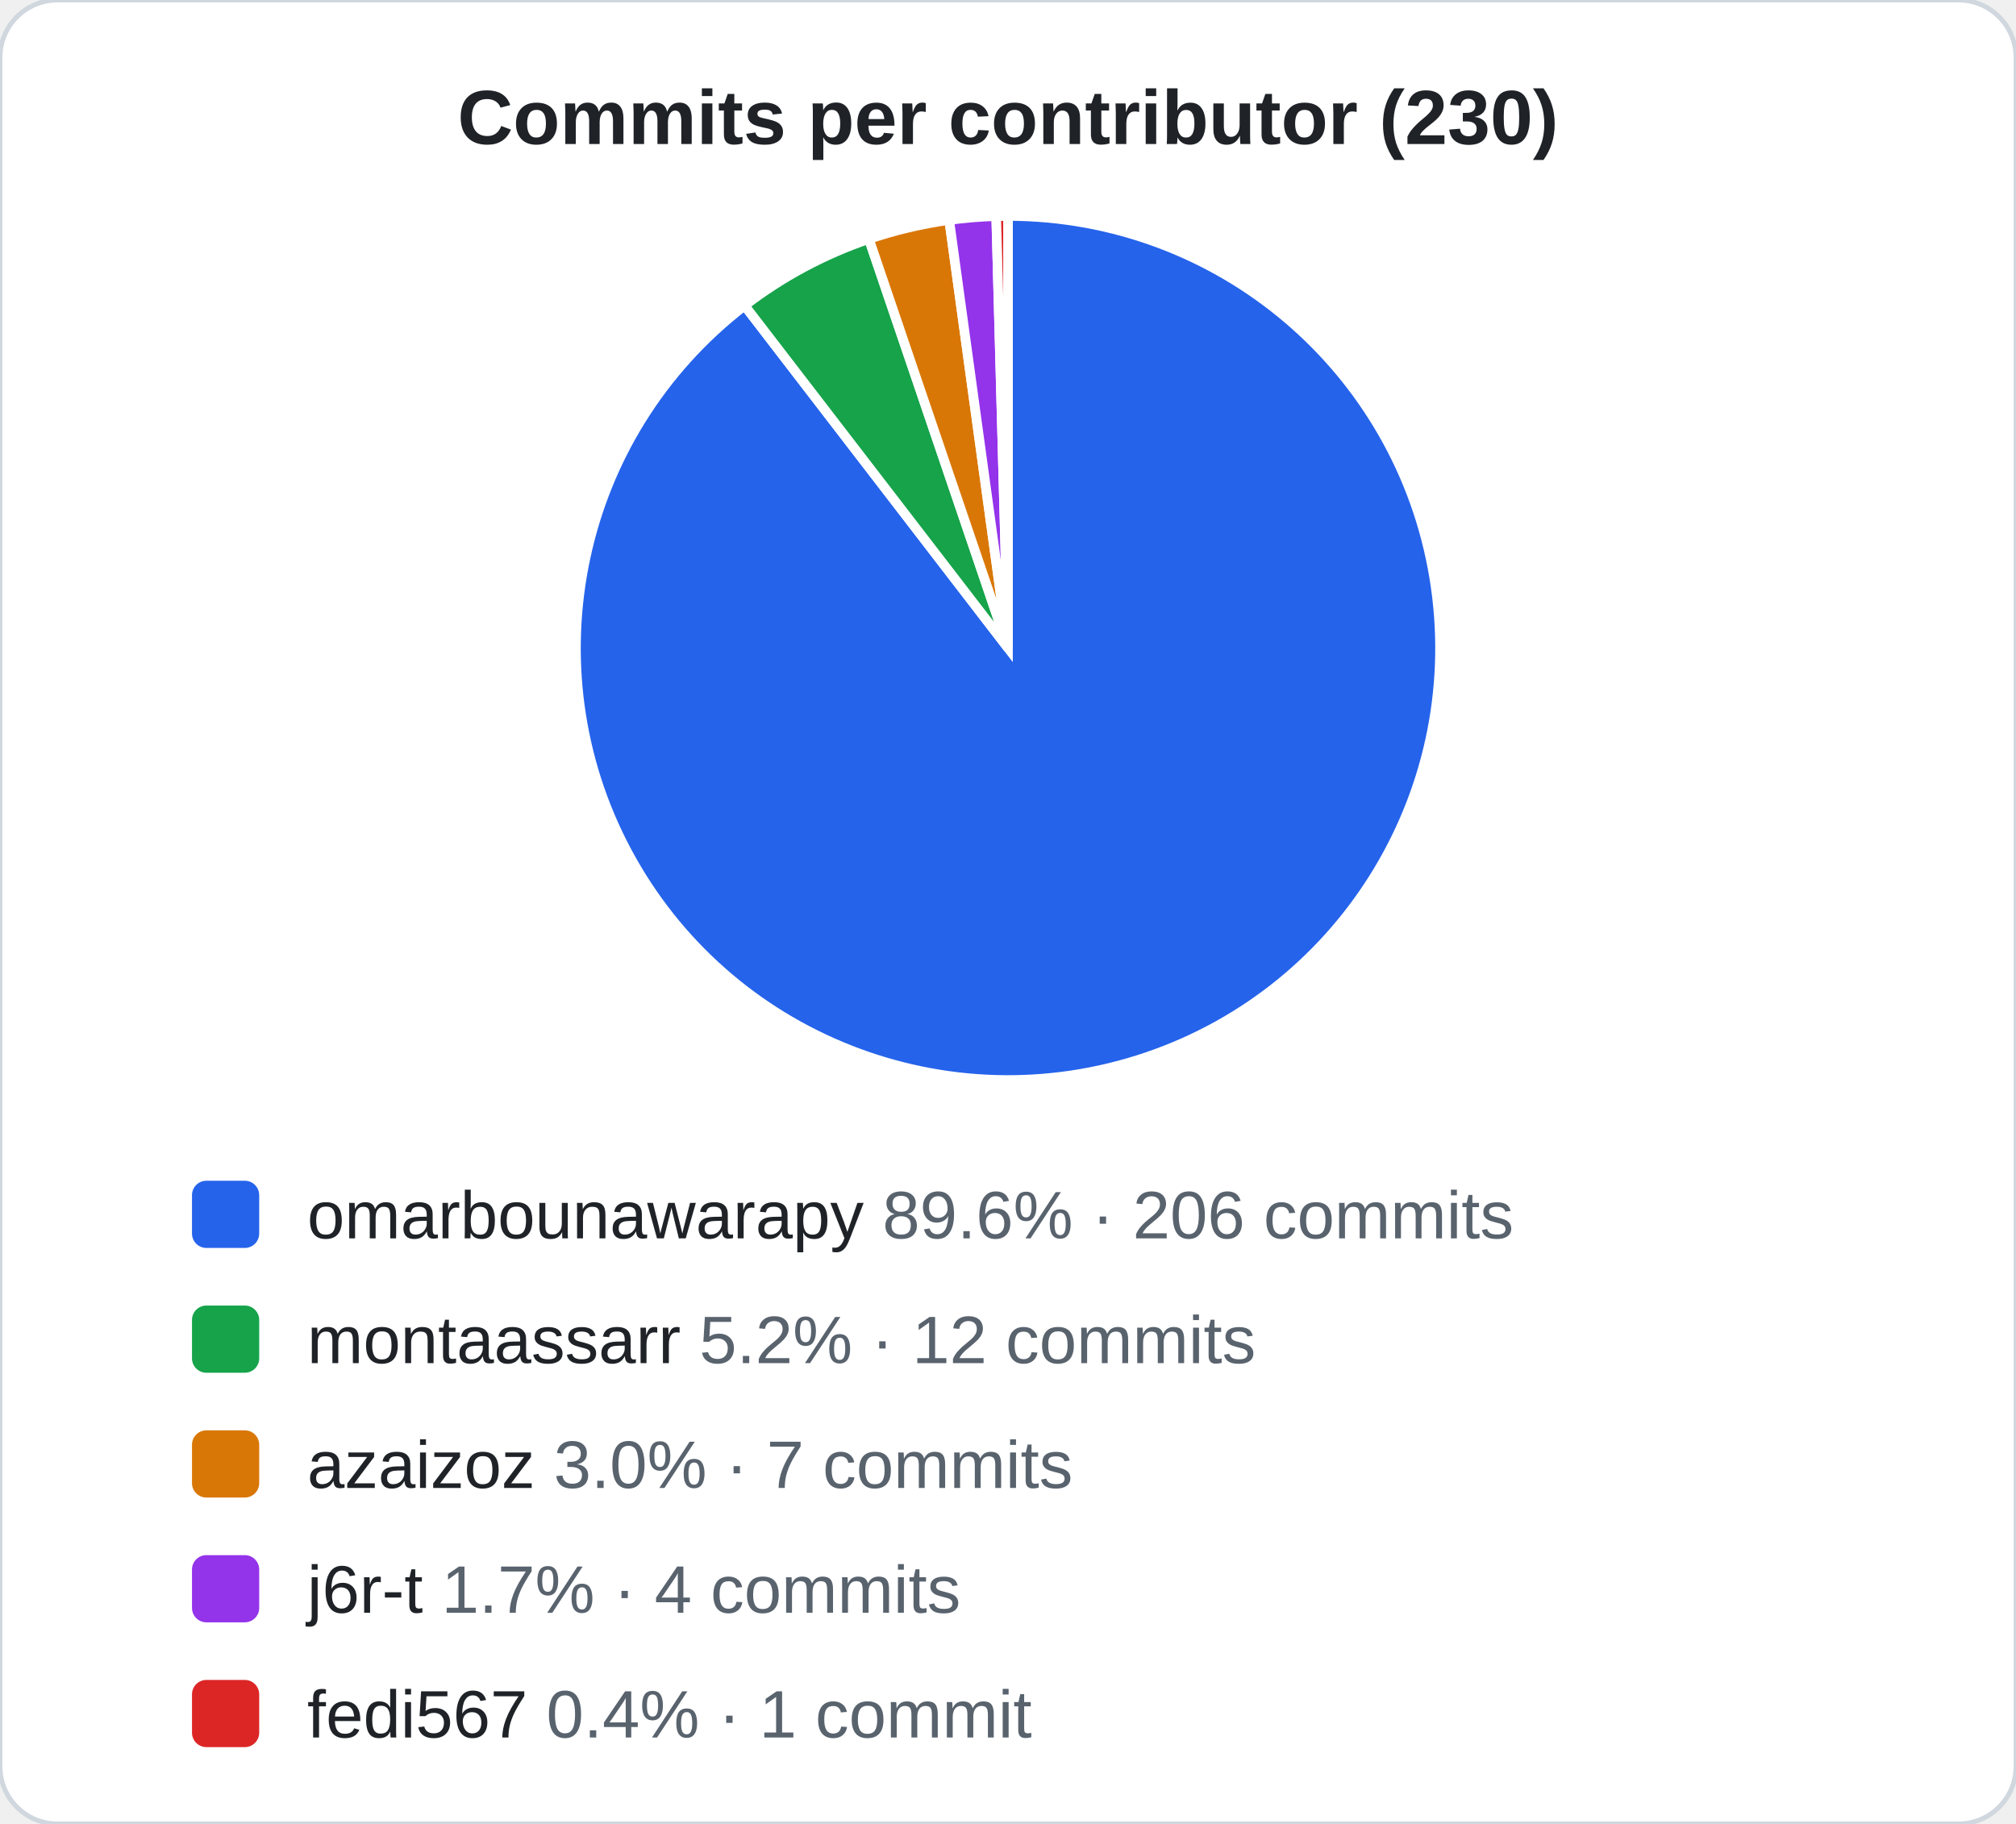
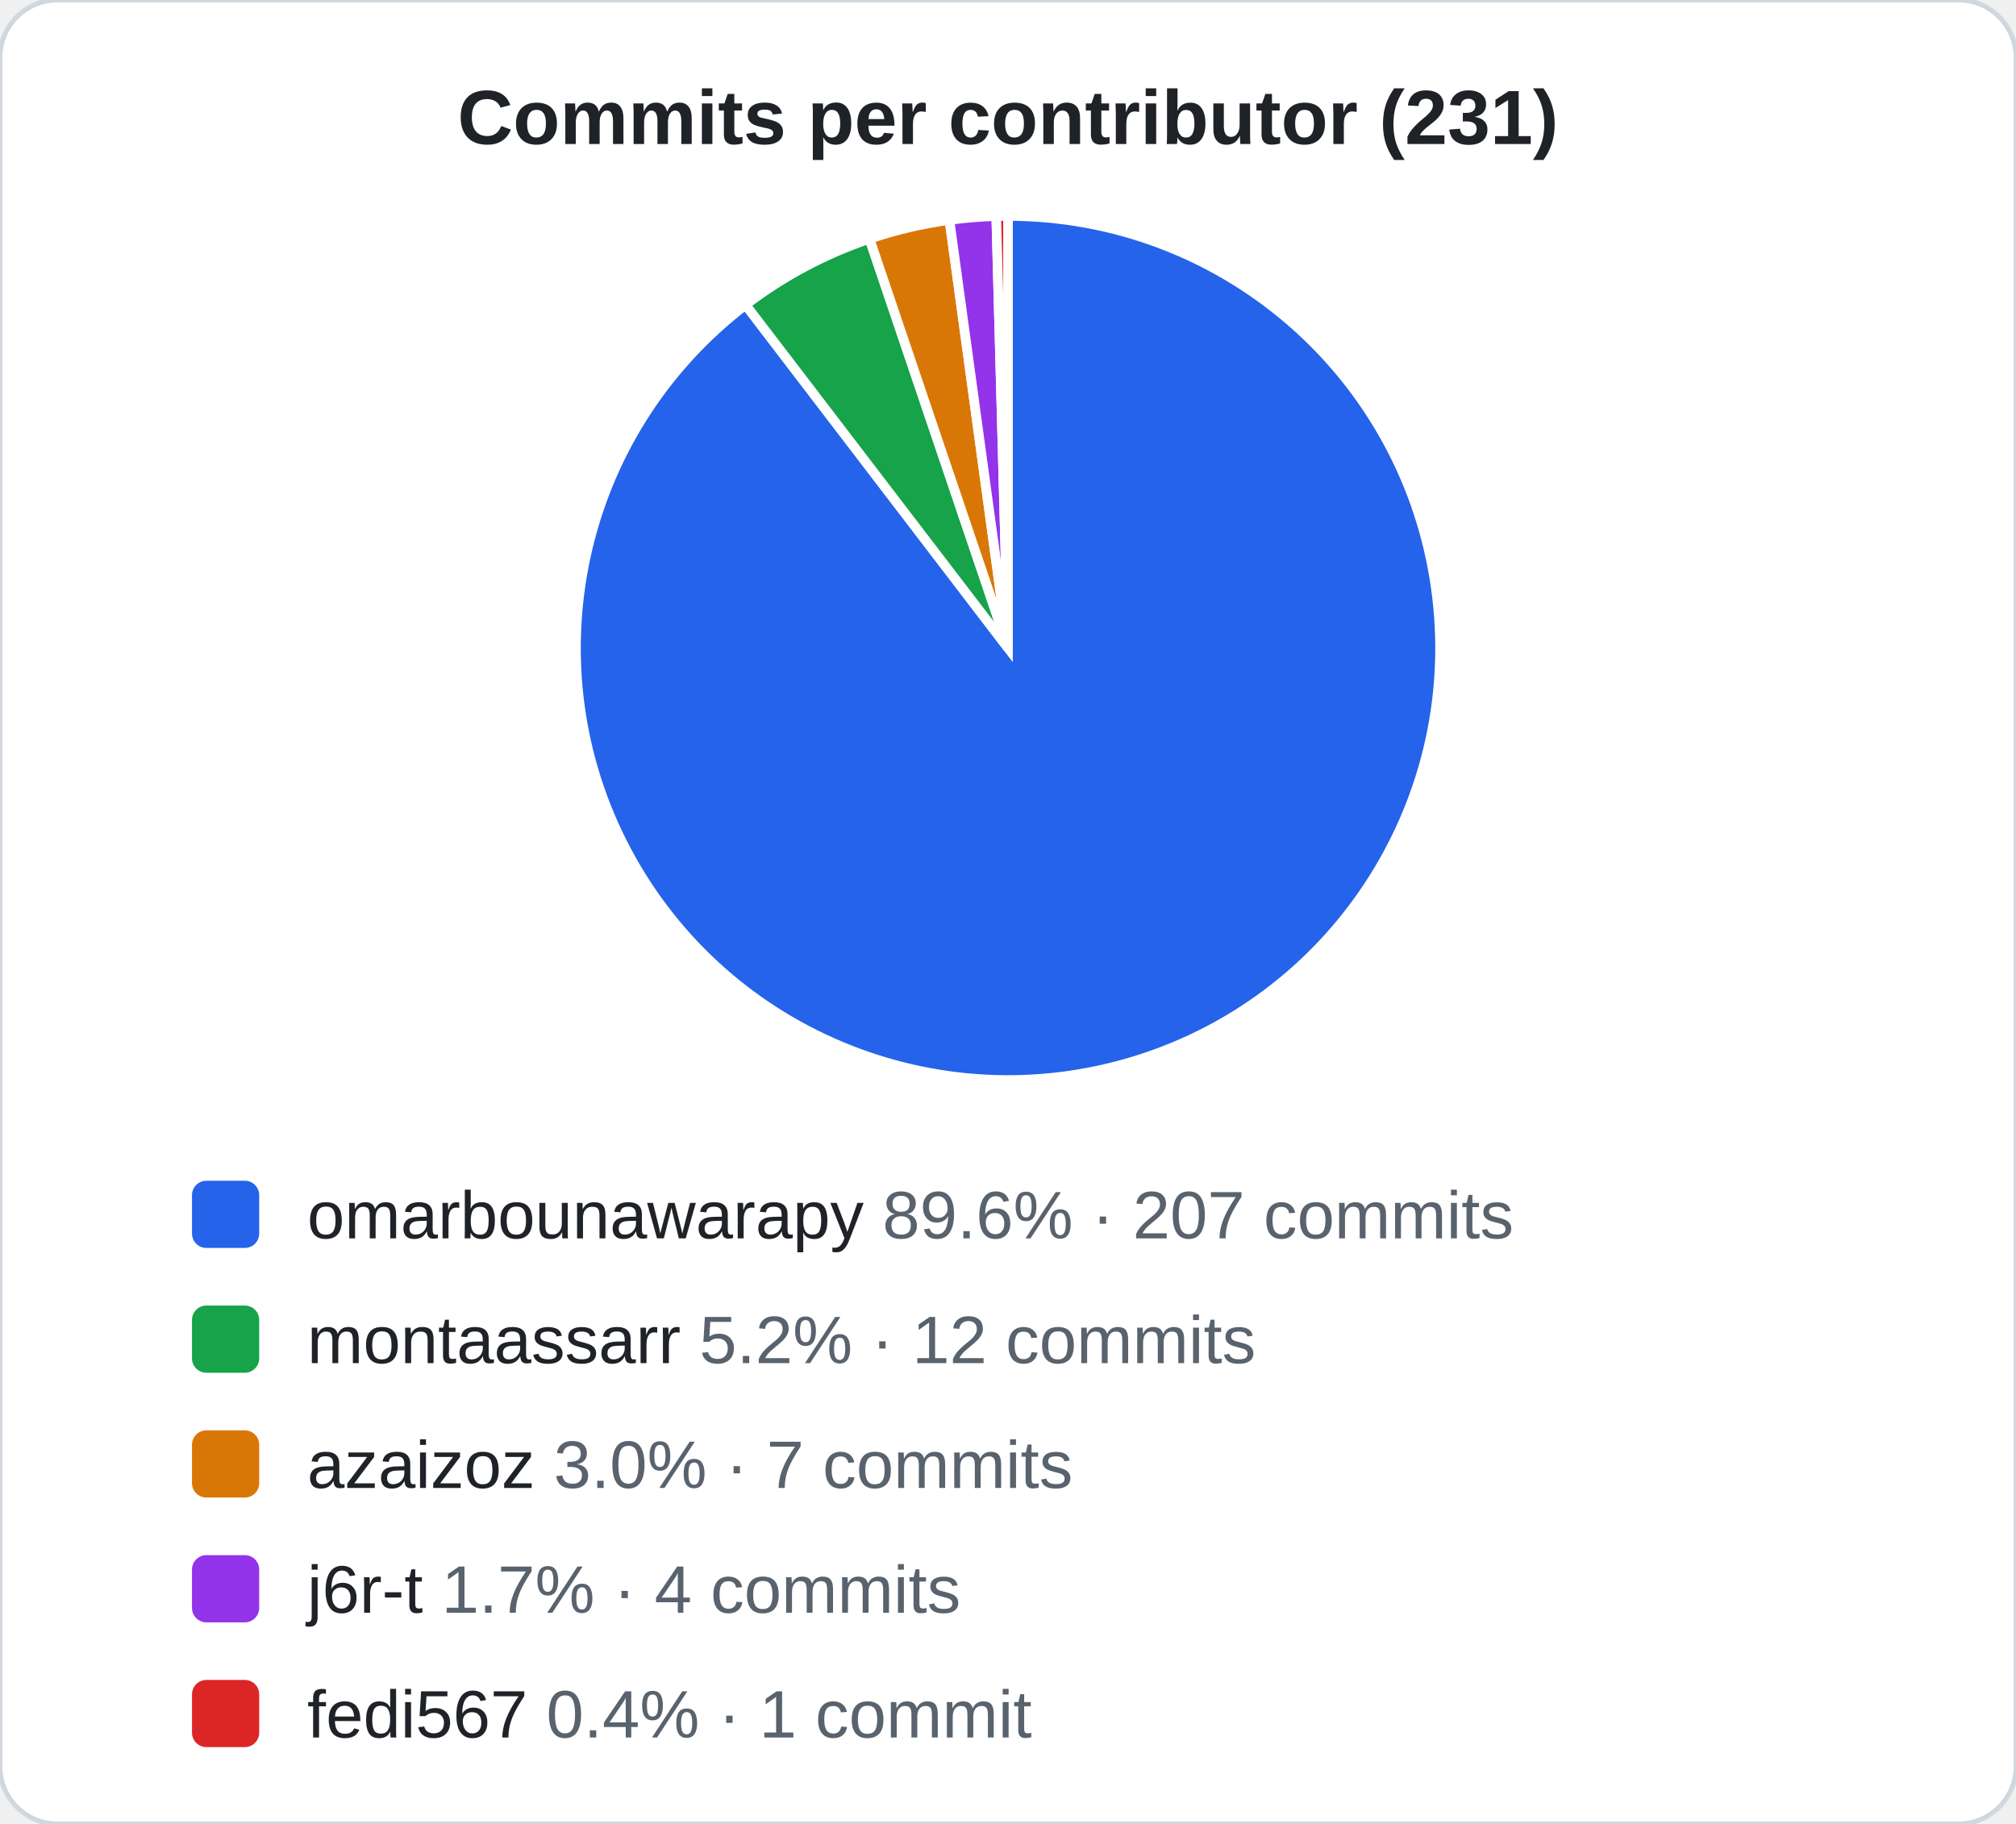
<svg xmlns="http://www.w3.org/2000/svg" width="420" height="380" viewBox="0 0 420 380" role="img" aria-labelledby="t">
  <rect width="420" height="380" rx="12" fill="#ffffff" stroke="#d0d7de" />
-   <text x="210" y="30" text-anchor="middle" font-family="Arial,Helvetica,sans-serif" font-size="16" font-weight="700" fill="#1f2328">Commits per contributor (230)</text>
-   <path d="M210.0,135.0 L210.00,45.00 A90,90 0 1 1 155.13,63.66 Z" fill="#2563eb" stroke="#ffffff" stroke-width="2" />
+   <text x="210" y="30" text-anchor="middle" font-family="Arial,Helvetica,sans-serif" font-size="16" font-weight="700" fill="#1f2328">Commits per contributor (231)</text>
+   <path d="M210.0,135.0 L210.00,45.00 A90,90 0 1 1 155.33,63.51 Z" fill="#2563eb" stroke="#ffffff" stroke-width="2" />
  <rect x="40" y="246" width="14" height="14" rx="3" fill="#2563eb" />
-   <text x="64" y="258" font-family="Arial,Helvetica,sans-serif" font-size="14" fill="#1f2328">omarbounawarapy <tspan fill="#59636e">89.6% · 206 commits</tspan>
+   <text x="64" y="258" font-family="Arial,Helvetica,sans-serif" font-size="14" fill="#1f2328">omarbounawarapy <tspan fill="#59636e">89.6% · 207 commits</tspan>
  </text>
-   <path d="M210.0,135.0 L155.13,63.66 A90,90 0 0 1 181.02,49.79 Z" fill="#16a34a" stroke="#ffffff" stroke-width="2" />
+   <path d="M210.0,135.0 L155.33,63.51 A90,90 0 0 1 181.14,49.75 Z" fill="#16a34a" stroke="#ffffff" stroke-width="2" />
  <rect x="40" y="272" width="14" height="14" rx="3" fill="#16a34a" />
  <text x="64" y="284" font-family="Arial,Helvetica,sans-serif" font-size="14" fill="#1f2328">montaassarr <tspan fill="#59636e">5.2% · 12 commits</tspan>
  </text>
-   <path d="M210.0,135.0 L181.02,49.79 A90,90 0 0 1 197.75,45.84 Z" fill="#d97706" stroke="#ffffff" stroke-width="2" />
+   <path d="M210.0,135.0 L181.14,49.75 A90,90 0 0 1 197.80,45.83 Z" fill="#d97706" stroke="#ffffff" stroke-width="2" />
  <rect x="40" y="298" width="14" height="14" rx="3" fill="#d97706" />
  <text x="64" y="310" font-family="Arial,Helvetica,sans-serif" font-size="14" fill="#1f2328">azaizoz <tspan fill="#59636e">3.0% · 7 commits</tspan>
  </text>
-   <path d="M210.0,135.0 L197.75,45.84 A90,90 0 0 1 207.54,45.03 Z" fill="#9333ea" stroke="#ffffff" stroke-width="2" />
+   <path d="M210.0,135.0 L197.80,45.83 A90,90 0 0 1 207.55,45.03 Z" fill="#9333ea" stroke="#ffffff" stroke-width="2" />
  <rect x="40" y="324" width="14" height="14" rx="3" fill="#9333ea" />
  <text x="64" y="336" font-family="Arial,Helvetica,sans-serif" font-size="14" fill="#1f2328">j6r-t <tspan fill="#59636e">1.7% · 4 commits</tspan>
  </text>
-   <path d="M210.0,135.0 L207.54,45.03 A90,90 0 0 1 210.00,45.00 Z" fill="#dc2626" stroke="#ffffff" stroke-width="2" />
+   <path d="M210.0,135.0 L207.55,45.03 A90,90 0 0 1 210.00,45.00 Z" fill="#dc2626" stroke="#ffffff" stroke-width="2" />
  <rect x="40" y="350" width="14" height="14" rx="3" fill="#dc2626" />
  <text x="64" y="362" font-family="Arial,Helvetica,sans-serif" font-size="14" fill="#1f2328">fedi567 <tspan fill="#59636e">0.4% · 1 commit</tspan>
  </text>
</svg>
